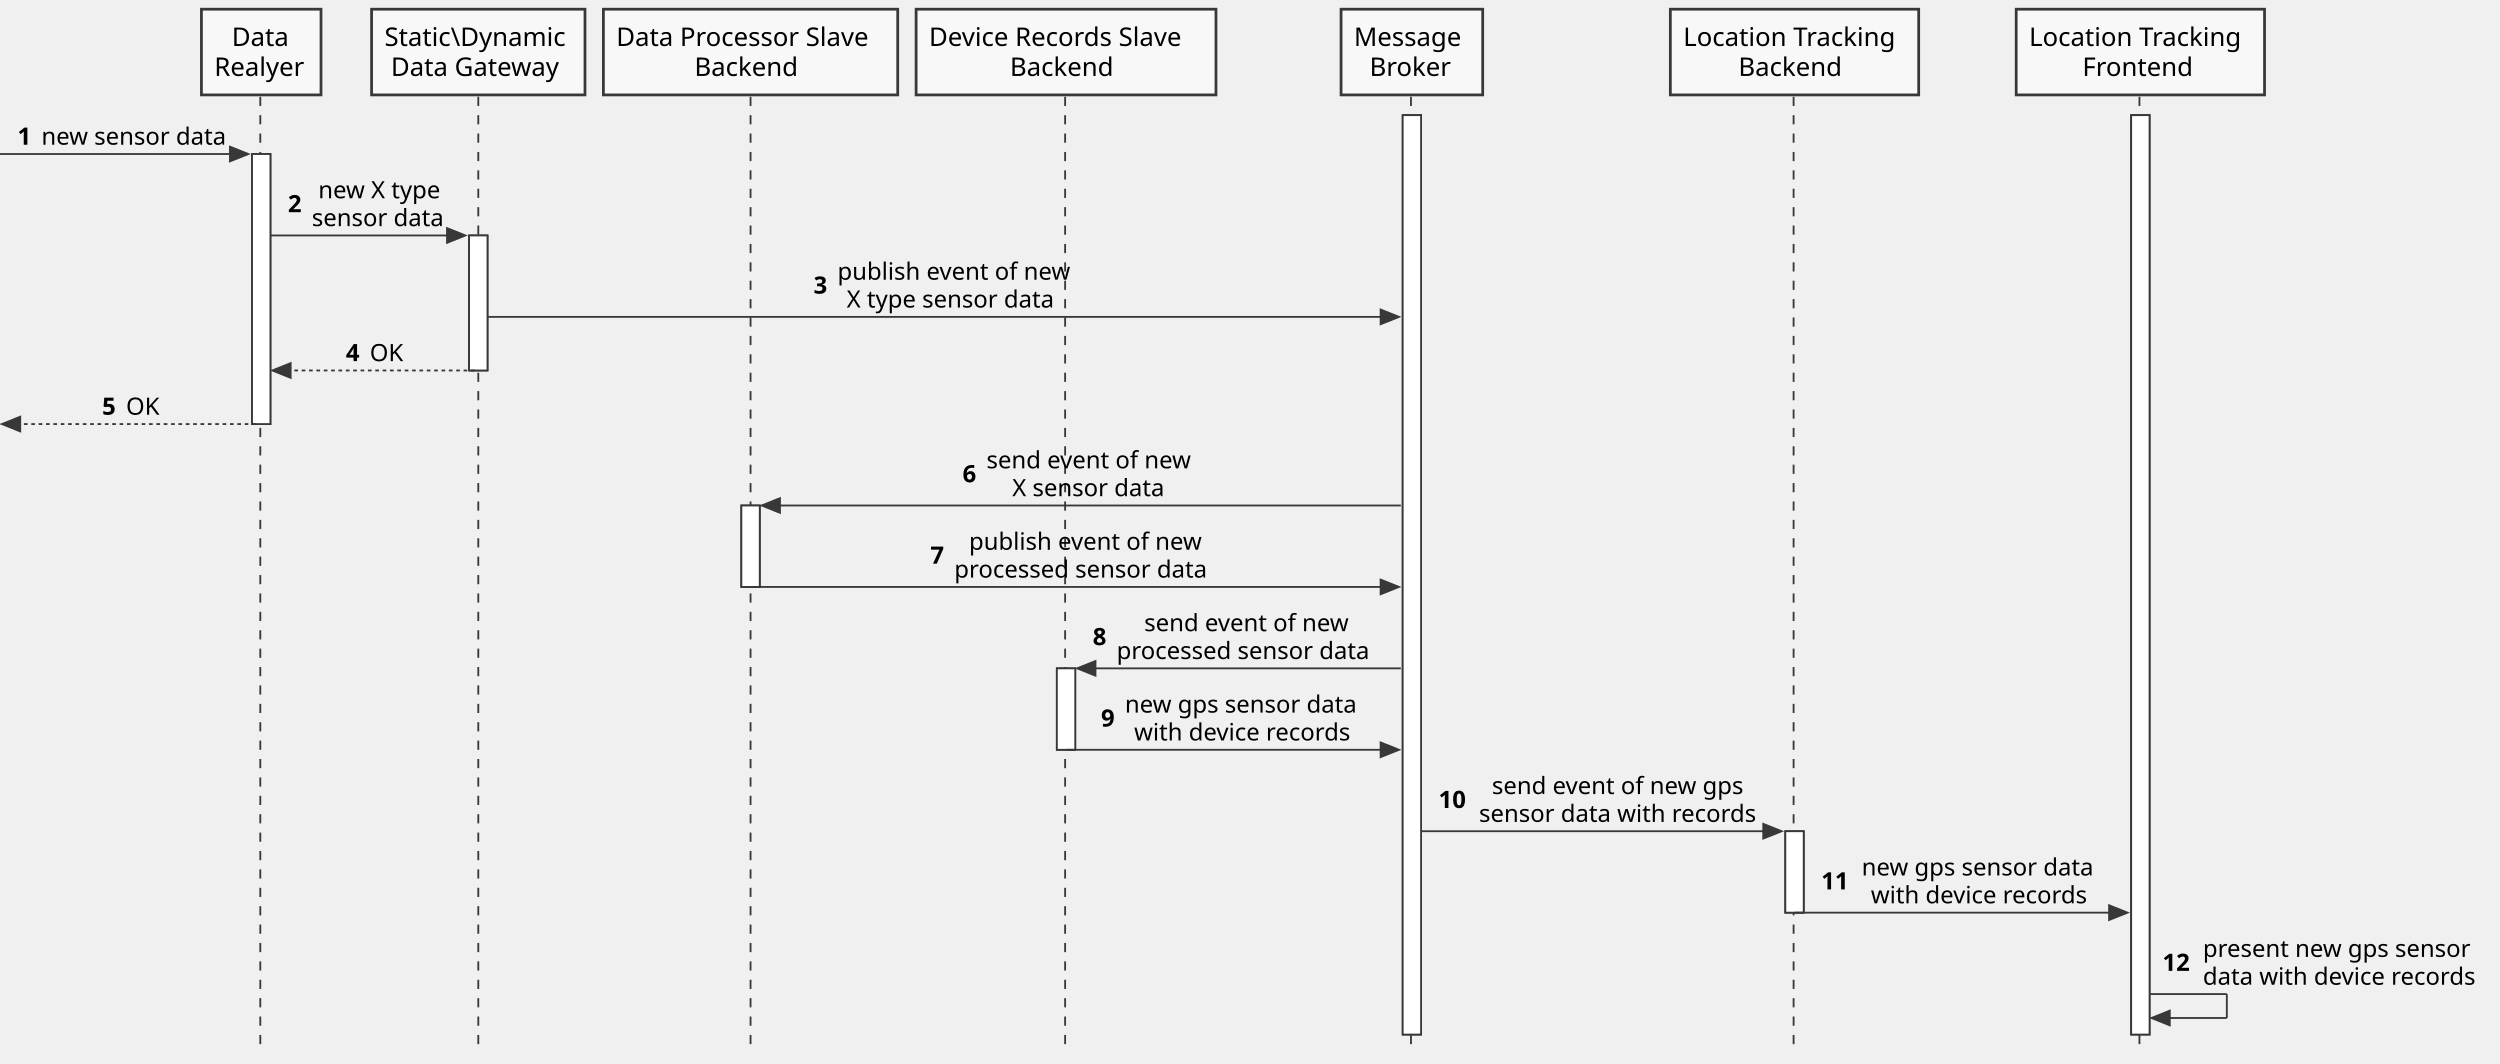
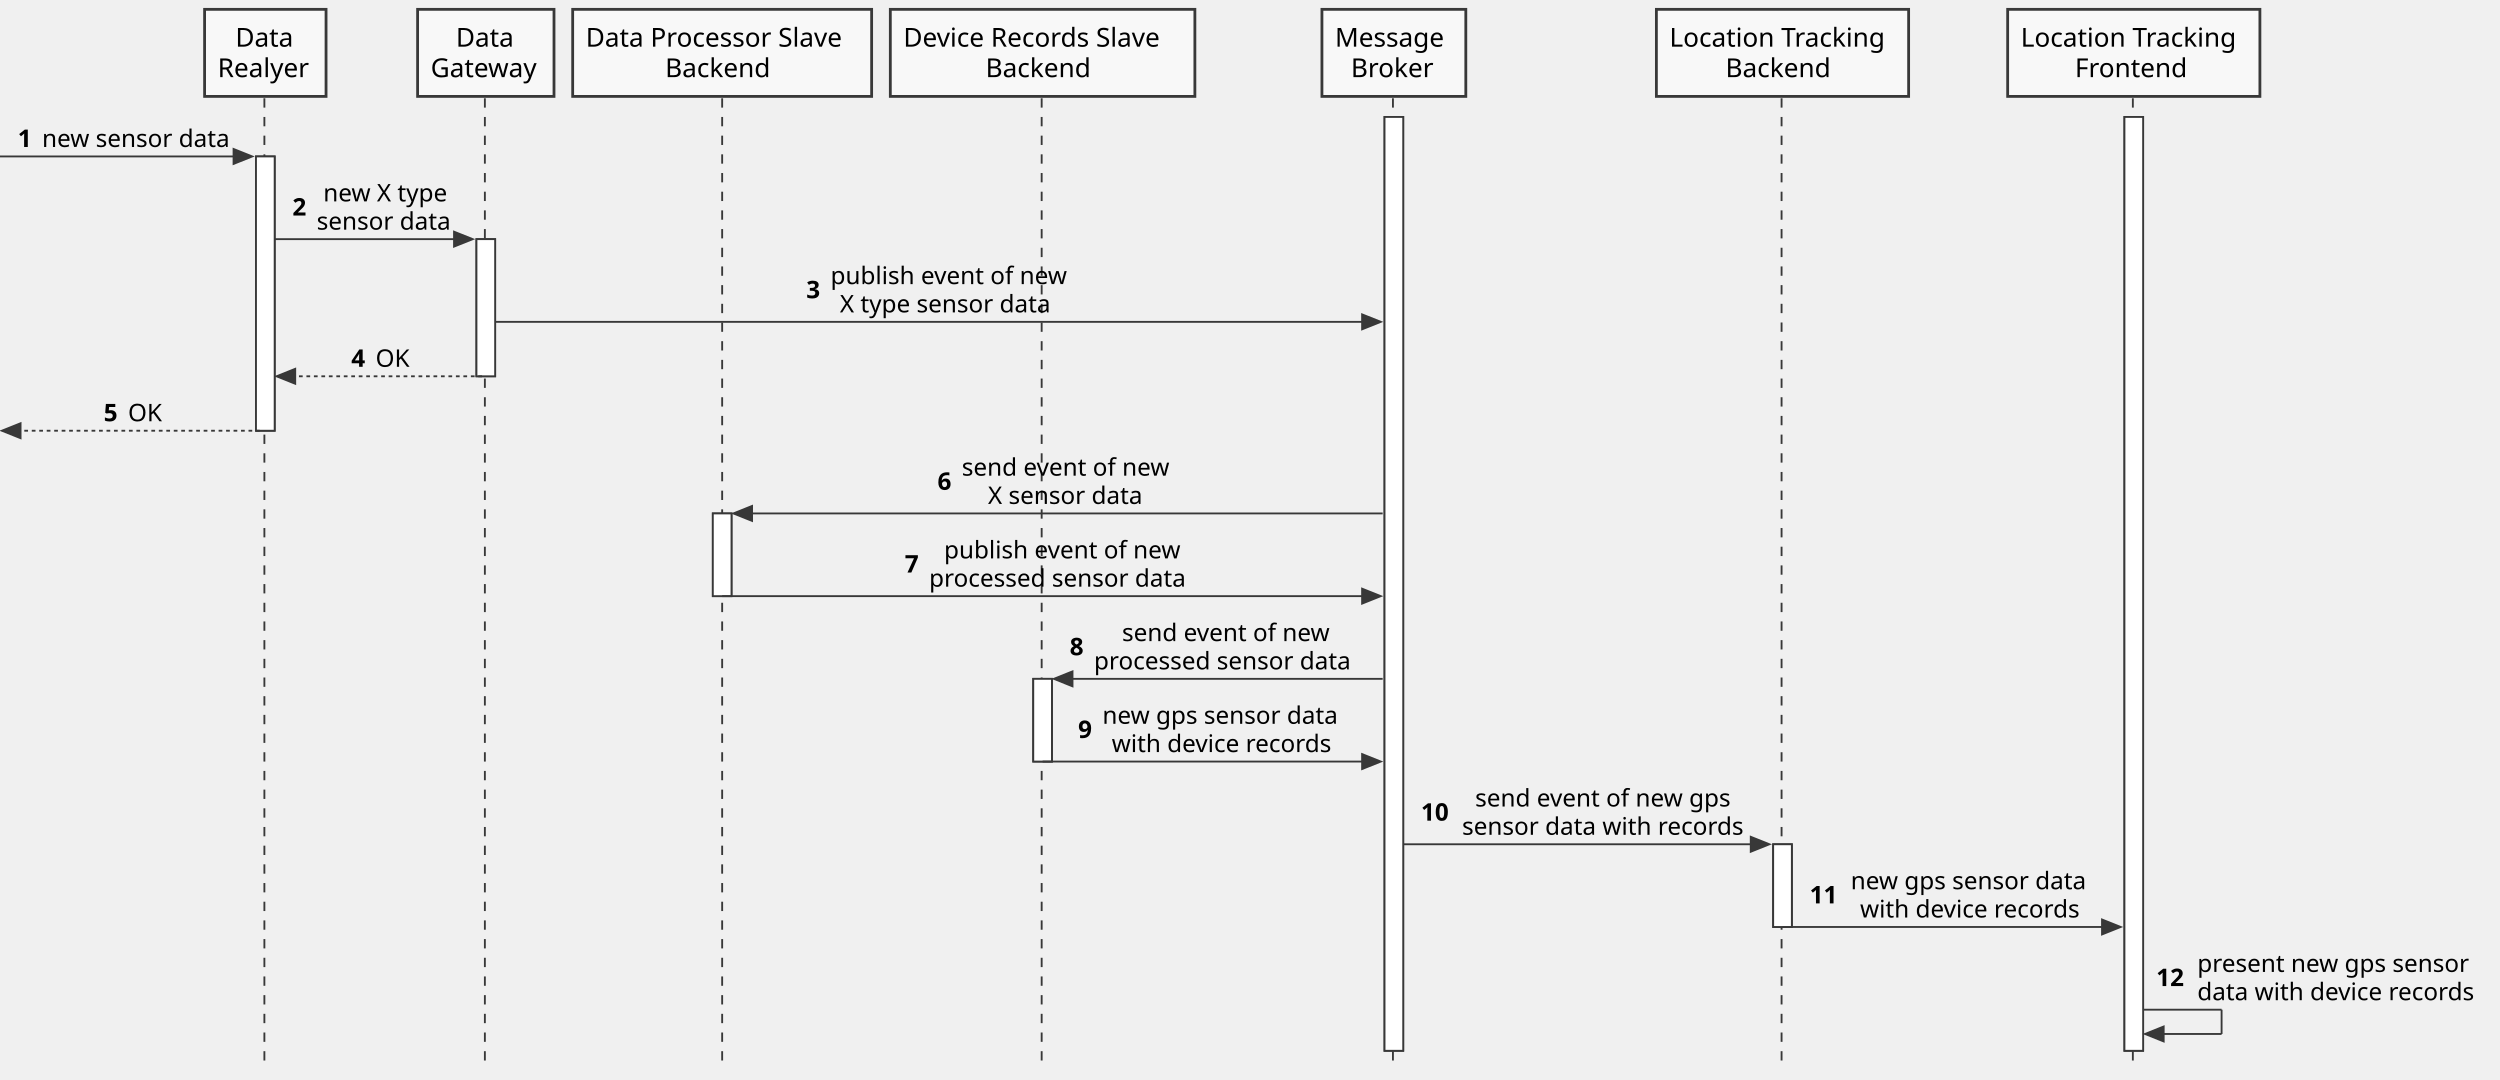
- <svg xmlns="http://www.w3.org/2000/svg" contentScriptType="application/ecmascript" contentStyleType="text/css" height="578px" preserveAspectRatio="none" style="width:1359px;height:578px;background:#FFFFFF;" version="1.1" viewBox="0 0 1359 578" width="1359px" zoomAndPan="magnify">
+ <svg xmlns="http://www.w3.org/2000/svg" contentScriptType="application/ecmascript" contentStyleType="text/css" height="578px" preserveAspectRatio="none" style="width:1338px;height:578px;background:#FFFFFF;" version="1.1" viewBox="0 0 1338 578" width="1338px" zoomAndPan="magnify">
  <defs />
  <g>
    <rect fill="#FFFFFF" height="146.797" style="stroke:#383838;stroke-width:1.0;" width="10" x="137" y="83.727" />
    <rect fill="#FFFFFF" height="73.398" style="stroke:#383838;stroke-width:1.0;" width="10" x="255" y="127.992" />
-     <rect fill="#FFFFFF" height="44.266" style="stroke:#383838;stroke-width:1.0;" width="10" x="403" y="274.789" />
-     <rect fill="#FFFFFF" height="44.266" style="stroke:#383838;stroke-width:1.0;" width="10" x="574.5" y="363.32" />
-     <rect fill="#FFFFFF" height="499.789" style="stroke:#383838;stroke-width:1.0;" width="10" x="762.5" y="62.594" />
-     <rect fill="#FFFFFF" height="44.266" style="stroke:#383838;stroke-width:1.0;" width="10" x="970.5" y="451.852" />
-     <rect fill="#FFFFFF" height="499.789" style="stroke:#383838;stroke-width:1.0;" width="10" x="1158.5" y="62.594" />
+     <rect fill="#FFFFFF" height="44.266" style="stroke:#383838;stroke-width:1.0;" width="10" x="381.5" y="274.789" />
+     <rect fill="#FFFFFF" height="44.266" style="stroke:#383838;stroke-width:1.0;" width="10" x="553" y="363.32" />
+     <rect fill="#FFFFFF" height="499.789" style="stroke:#383838;stroke-width:1.0;" width="10" x="741" y="62.594" />
+     <rect fill="#FFFFFF" height="44.266" style="stroke:#383838;stroke-width:1.0;" width="10" x="949" y="451.852" />
+     <rect fill="#FFFFFF" height="499.789" style="stroke:#383838;stroke-width:1.0;" width="10" x="1137" y="62.594" />
    <line style="stroke:#383838;stroke-width:1.0;stroke-dasharray:5.0,5.0;" x1="141.5" x2="141.5" y1="52.594" y2="571.383" />
-     <line style="stroke:#383838;stroke-width:1.0;stroke-dasharray:5.0,5.0;" x1="260" x2="260" y1="52.594" y2="571.383" />
-     <line style="stroke:#383838;stroke-width:1.0;stroke-dasharray:5.0,5.0;" x1="408" x2="408" y1="52.594" y2="571.383" />
-     <line style="stroke:#383838;stroke-width:1.0;stroke-dasharray:5.0,5.0;" x1="579" x2="579" y1="52.594" y2="571.383" />
-     <line style="stroke:#383838;stroke-width:1.0;stroke-dasharray:5.0,5.0;" x1="767" x2="767" y1="52.594" y2="571.383" />
-     <line style="stroke:#383838;stroke-width:1.0;stroke-dasharray:5.0,5.0;" x1="975" x2="975" y1="52.594" y2="571.383" />
-     <line style="stroke:#383838;stroke-width:1.0;stroke-dasharray:5.0,5.0;" x1="1163" x2="1163" y1="52.594" y2="571.383" />
+     <line style="stroke:#383838;stroke-width:1.0;stroke-dasharray:5.0,5.0;" x1="259.5" x2="259.5" y1="52.594" y2="571.383" />
+     <line style="stroke:#383838;stroke-width:1.0;stroke-dasharray:5.0,5.0;" x1="386.5" x2="386.5" y1="52.594" y2="571.383" />
+     <line style="stroke:#383838;stroke-width:1.0;stroke-dasharray:5.0,5.0;" x1="557.5" x2="557.5" y1="52.594" y2="571.383" />
+     <line style="stroke:#383838;stroke-width:1.0;stroke-dasharray:5.0,5.0;" x1="745.5" x2="745.5" y1="52.594" y2="571.383" />
+     <line style="stroke:#383838;stroke-width:1.0;stroke-dasharray:5.0,5.0;" x1="953.5" x2="953.5" y1="52.594" y2="571.383" />
+     <line style="stroke:#383838;stroke-width:1.0;stroke-dasharray:5.0,5.0;" x1="1141.5" x2="1141.5" y1="52.594" y2="571.383" />
    <rect fill="#F8F8F8" height="46.594" style="stroke:#383838;stroke-width:1.5;" width="65" x="109.5" y="5" />
    <text fill="#000000" font-family="sans-serif" font-size="14" lengthAdjust="spacing" textLength="32" x="126" y="24.995">Data</text>
    <text fill="#000000" font-family="sans-serif" font-size="14" lengthAdjust="spacing" textLength="51" x="116.5" y="41.292">Realyer</text>
-     <rect fill="#F8F8F8" height="46.594" style="stroke:#383838;stroke-width:1.5;" width="116" x="202" y="5" />
-     <text fill="#000000" font-family="sans-serif" font-size="14" lengthAdjust="spacing" textLength="102" x="209" y="24.995">Static\Dynamic</text>
-     <text fill="#000000" font-family="sans-serif" font-size="14" lengthAdjust="spacing" textLength="95" x="212.5" y="41.292">Data Gateway</text>
-     <rect fill="#F8F8F8" height="46.594" style="stroke:#383838;stroke-width:1.5;" width="160" x="328" y="5" />
-     <text fill="#000000" font-family="sans-serif" font-size="14" lengthAdjust="spacing" textLength="146" x="335" y="24.995">Data Processor Slave</text>
-     <text fill="#000000" font-family="sans-serif" font-size="14" lengthAdjust="spacing" textLength="61" x="377.5" y="41.292">Backend</text>
-     <rect fill="#F8F8F8" height="46.594" style="stroke:#383838;stroke-width:1.5;" width="163" x="498" y="5" />
-     <text fill="#000000" font-family="sans-serif" font-size="14" lengthAdjust="spacing" textLength="149" x="505" y="24.995">Device Records Slave</text>
-     <text fill="#000000" font-family="sans-serif" font-size="14" lengthAdjust="spacing" textLength="61" x="549" y="41.292">Backend</text>
-     <rect fill="#F8F8F8" height="46.594" style="stroke:#383838;stroke-width:1.5;" width="77" x="729" y="5" />
-     <text fill="#000000" font-family="sans-serif" font-size="14" lengthAdjust="spacing" textLength="63" x="736" y="24.995">Message</text>
-     <text fill="#000000" font-family="sans-serif" font-size="14" lengthAdjust="spacing" textLength="46" x="744.5" y="41.292">Broker</text>
-     <rect fill="#F8F8F8" height="46.594" style="stroke:#383838;stroke-width:1.5;" width="135" x="908" y="5" />
-     <text fill="#000000" font-family="sans-serif" font-size="14" lengthAdjust="spacing" textLength="121" x="915" y="24.995">Location Tracking</text>
-     <text fill="#000000" font-family="sans-serif" font-size="14" lengthAdjust="spacing" textLength="61" x="945" y="41.292">Backend</text>
-     <rect fill="#F8F8F8" height="46.594" style="stroke:#383838;stroke-width:1.5;" width="135" x="1096" y="5" />
-     <text fill="#000000" font-family="sans-serif" font-size="14" lengthAdjust="spacing" textLength="121" x="1103" y="24.995">Location Tracking</text>
-     <text fill="#000000" font-family="sans-serif" font-size="14" lengthAdjust="spacing" textLength="63" x="1132" y="41.292">Frontend</text>
+     <rect fill="#F8F8F8" height="46.594" style="stroke:#383838;stroke-width:1.5;" width="73" x="223.5" y="5" />
+     <text fill="#000000" font-family="sans-serif" font-size="14" lengthAdjust="spacing" textLength="32" x="244" y="24.995">Data</text>
+     <text fill="#000000" font-family="sans-serif" font-size="14" lengthAdjust="spacing" textLength="59" x="230.5" y="41.292">Gateway</text>
+     <rect fill="#F8F8F8" height="46.594" style="stroke:#383838;stroke-width:1.5;" width="160" x="306.5" y="5" />
+     <text fill="#000000" font-family="sans-serif" font-size="14" lengthAdjust="spacing" textLength="146" x="313.5" y="24.995">Data Processor Slave</text>
+     <text fill="#000000" font-family="sans-serif" font-size="14" lengthAdjust="spacing" textLength="61" x="356" y="41.292">Backend</text>
+     <rect fill="#F8F8F8" height="46.594" style="stroke:#383838;stroke-width:1.5;" width="163" x="476.5" y="5" />
+     <text fill="#000000" font-family="sans-serif" font-size="14" lengthAdjust="spacing" textLength="149" x="483.5" y="24.995">Device Records Slave</text>
+     <text fill="#000000" font-family="sans-serif" font-size="14" lengthAdjust="spacing" textLength="61" x="527.5" y="41.292">Backend</text>
+     <rect fill="#F8F8F8" height="46.594" style="stroke:#383838;stroke-width:1.5;" width="77" x="707.5" y="5" />
+     <text fill="#000000" font-family="sans-serif" font-size="14" lengthAdjust="spacing" textLength="63" x="714.5" y="24.995">Message</text>
+     <text fill="#000000" font-family="sans-serif" font-size="14" lengthAdjust="spacing" textLength="46" x="723" y="41.292">Broker</text>
+     <rect fill="#F8F8F8" height="46.594" style="stroke:#383838;stroke-width:1.5;" width="135" x="886.5" y="5" />
+     <text fill="#000000" font-family="sans-serif" font-size="14" lengthAdjust="spacing" textLength="121" x="893.5" y="24.995">Location Tracking</text>
+     <text fill="#000000" font-family="sans-serif" font-size="14" lengthAdjust="spacing" textLength="61" x="923.5" y="41.292">Backend</text>
+     <rect fill="#F8F8F8" height="46.594" style="stroke:#383838;stroke-width:1.5;" width="135" x="1074.5" y="5" />
+     <text fill="#000000" font-family="sans-serif" font-size="14" lengthAdjust="spacing" textLength="121" x="1081.5" y="24.995">Location Tracking</text>
+     <text fill="#000000" font-family="sans-serif" font-size="14" lengthAdjust="spacing" textLength="63" x="1110.5" y="41.292">Frontend</text>
    <rect fill="#FFFFFF" height="146.797" style="stroke:#383838;stroke-width:1.0;" width="10" x="137" y="83.727" />
    <rect fill="#FFFFFF" height="73.398" style="stroke:#383838;stroke-width:1.0;" width="10" x="255" y="127.992" />
-     <rect fill="#FFFFFF" height="44.266" style="stroke:#383838;stroke-width:1.0;" width="10" x="403" y="274.789" />
-     <rect fill="#FFFFFF" height="44.266" style="stroke:#383838;stroke-width:1.0;" width="10" x="574.5" y="363.32" />
-     <rect fill="#FFFFFF" height="499.789" style="stroke:#383838;stroke-width:1.0;" width="10" x="762.5" y="62.594" />
-     <rect fill="#FFFFFF" height="44.266" style="stroke:#383838;stroke-width:1.0;" width="10" x="970.5" y="451.852" />
-     <rect fill="#FFFFFF" height="499.789" style="stroke:#383838;stroke-width:1.0;" width="10" x="1158.5" y="62.594" />
+     <rect fill="#FFFFFF" height="44.266" style="stroke:#383838;stroke-width:1.0;" width="10" x="381.5" y="274.789" />
+     <rect fill="#FFFFFF" height="44.266" style="stroke:#383838;stroke-width:1.0;" width="10" x="553" y="363.32" />
+     <rect fill="#FFFFFF" height="499.789" style="stroke:#383838;stroke-width:1.0;" width="10" x="741" y="62.594" />
+     <rect fill="#FFFFFF" height="44.266" style="stroke:#383838;stroke-width:1.0;" width="10" x="949" y="451.852" />
+     <rect fill="#FFFFFF" height="499.789" style="stroke:#383838;stroke-width:1.0;" width="10" x="1137" y="62.594" />
    <polygon fill="#383838" points="125,79.727,135,83.727,125,87.727" style="stroke:#383838;stroke-width:1.0;" />
    <line style="stroke:#383838;stroke-width:1.0;" x1="0" x2="131" y1="83.727" y2="83.727" />
    <text fill="#000000" font-family="sans-serif" font-size="13" font-weight="bold" lengthAdjust="spacing" textLength="9" x="9.5" y="78.661">1</text>
    <text fill="#000000" font-family="sans-serif" font-size="13" lengthAdjust="spacing" textLength="105" x="22.5" y="78.661">new sensor data</text>
    <polygon fill="#383838" points="243,123.992,253,127.992,243,131.992" style="stroke:#383838;stroke-width:1.0;" />
    <line style="stroke:#383838;stroke-width:1.0;" x1="147" x2="249" y1="127.992" y2="127.992" />
    <text fill="#000000" font-family="sans-serif" font-size="13" font-weight="bold" lengthAdjust="spacing" textLength="9" x="156.5" y="115.36">2</text>
    <text fill="#000000" font-family="sans-serif" font-size="13" lengthAdjust="spacing" textLength="69" x="173" y="107.793">new X type</text>
    <text fill="#000000" font-family="sans-serif" font-size="13" lengthAdjust="spacing" textLength="76" x="169.5" y="122.926">sensor data</text>
-     <polygon fill="#383838" points="750.5,168.258,760.5,172.258,750.5,176.258" style="stroke:#383838;stroke-width:1.0;" />
-     <line style="stroke:#383838;stroke-width:1.0;" x1="265" x2="756.5" y1="172.258" y2="172.258" />
-     <text fill="#000000" font-family="sans-serif" font-size="13" font-weight="bold" lengthAdjust="spacing" textLength="9" x="442.25" y="159.625">3</text>
-     <text fill="#000000" font-family="sans-serif" font-size="13" lengthAdjust="spacing" textLength="130" x="455.25" y="152.059">publish event of new</text>
-     <text fill="#000000" font-family="sans-serif" font-size="13" lengthAdjust="spacing" textLength="120" x="460.25" y="167.192">X type sensor data</text>
+     <polygon fill="#383838" points="729,168.258,739,172.258,729,176.258" style="stroke:#383838;stroke-width:1.0;" />
+     <line style="stroke:#383838;stroke-width:1.0;" x1="265" x2="735" y1="172.258" y2="172.258" />
+     <text fill="#000000" font-family="sans-serif" font-size="13" font-weight="bold" lengthAdjust="spacing" textLength="9" x="431.5" y="159.625">3</text>
+     <text fill="#000000" font-family="sans-serif" font-size="13" lengthAdjust="spacing" textLength="130" x="444.5" y="152.059">publish event of new</text>
+     <text fill="#000000" font-family="sans-serif" font-size="13" lengthAdjust="spacing" textLength="120" x="449.5" y="167.192">X type sensor data</text>
    <polygon fill="#383838" points="158,197.391,148,201.391,158,205.391" style="stroke:#383838;stroke-width:1.0;" />
    <line style="stroke:#383838;stroke-width:1.0;stroke-dasharray:2.0,2.0;" x1="152" x2="259" y1="201.391" y2="201.391" />
    <text fill="#000000" font-family="sans-serif" font-size="13" font-weight="bold" lengthAdjust="spacing" textLength="9" x="188" y="196.325">4</text>
    <text fill="#000000" font-family="sans-serif" font-size="13" lengthAdjust="spacing" textLength="18" x="201" y="196.325">OK</text>
    <polygon fill="#383838" points="11,226.523,1,230.523,11,234.523" style="stroke:#383838;stroke-width:1.0;" />
    <line style="stroke:#383838;stroke-width:1.0;stroke-dasharray:2.0,2.0;" x1="5" x2="141" y1="230.523" y2="230.523" />
    <text fill="#000000" font-family="sans-serif" font-size="13" font-weight="bold" lengthAdjust="spacing" textLength="9" x="55.5" y="225.458">5</text>
    <text fill="#000000" font-family="sans-serif" font-size="13" lengthAdjust="spacing" textLength="18" x="68.5" y="225.458">OK</text>
-     <polygon fill="#383838" points="424,270.789,414,274.789,424,278.789" style="stroke:#383838;stroke-width:1.0;" />
-     <line style="stroke:#383838;stroke-width:1.0;" x1="418" x2="761.5" y1="274.789" y2="274.789" />
-     <text fill="#000000" font-family="sans-serif" font-size="13" font-weight="bold" lengthAdjust="spacing" textLength="9" x="523.25" y="262.157">6</text>
-     <text fill="#000000" font-family="sans-serif" font-size="13" lengthAdjust="spacing" textLength="116" x="536.25" y="254.59">send event of new</text>
-     <text fill="#000000" font-family="sans-serif" font-size="13" lengthAdjust="spacing" textLength="88" x="550.25" y="269.723">X sensor data</text>
-     <polygon fill="#383838" points="750.5,315.055,760.5,319.055,750.5,323.055" style="stroke:#383838;stroke-width:1.0;" />
-     <line style="stroke:#383838;stroke-width:1.0;" x1="408" x2="756.5" y1="319.055" y2="319.055" />
-     <text fill="#000000" font-family="sans-serif" font-size="13" font-weight="bold" lengthAdjust="spacing" textLength="9" x="505.75" y="306.422">7</text>
-     <text fill="#000000" font-family="sans-serif" font-size="13" lengthAdjust="spacing" textLength="130" x="526.75" y="298.856">publish event of new</text>
-     <text fill="#000000" font-family="sans-serif" font-size="13" lengthAdjust="spacing" textLength="146" x="518.75" y="313.989">processed sensor data</text>
-     <polygon fill="#383838" points="595.5,359.32,585.5,363.32,595.5,367.32" style="stroke:#383838;stroke-width:1.0;" />
-     <line style="stroke:#383838;stroke-width:1.0;" x1="589.5" x2="761.5" y1="363.32" y2="363.32" />
-     <text fill="#000000" font-family="sans-serif" font-size="13" font-weight="bold" lengthAdjust="spacing" textLength="9" x="594" y="350.688">8</text>
-     <text fill="#000000" font-family="sans-serif" font-size="13" lengthAdjust="spacing" textLength="116" x="622" y="343.122">send event of new</text>
-     <text fill="#000000" font-family="sans-serif" font-size="13" lengthAdjust="spacing" textLength="146" x="607" y="358.254">processed sensor data</text>
-     <polygon fill="#383838" points="750.5,403.586,760.5,407.586,750.5,411.586" style="stroke:#383838;stroke-width:1.0;" />
-     <line style="stroke:#383838;stroke-width:1.0;" x1="579.5" x2="756.5" y1="407.586" y2="407.586" />
-     <text fill="#000000" font-family="sans-serif" font-size="13" font-weight="bold" lengthAdjust="spacing" textLength="9" x="598.5" y="394.954">9</text>
-     <text fill="#000000" font-family="sans-serif" font-size="13" lengthAdjust="spacing" textLength="132" x="611.5" y="387.387">new gps sensor data</text>
-     <text fill="#000000" font-family="sans-serif" font-size="13" lengthAdjust="spacing" textLength="122" x="616.5" y="402.52">with device records</text>
-     <polygon fill="#383838" points="958.5,447.852,968.5,451.852,958.5,455.852" style="stroke:#383838;stroke-width:1.0;" />
-     <line style="stroke:#383838;stroke-width:1.0;" x1="772.5" x2="964.5" y1="451.852" y2="451.852" />
-     <text fill="#000000" font-family="sans-serif" font-size="13" font-weight="bold" lengthAdjust="spacing" textLength="18" x="782" y="439.219">10</text>
-     <text fill="#000000" font-family="sans-serif" font-size="13" lengthAdjust="spacing" textLength="143" x="811" y="431.653">send event of new gps</text>
-     <text fill="#000000" font-family="sans-serif" font-size="13" lengthAdjust="spacing" textLength="157" x="804" y="446.786">sensor data with records</text>
-     <polygon fill="#383838" points="1146.5,492.117,1156.5,496.117,1146.5,500.117" style="stroke:#383838;stroke-width:1.0;" />
-     <line style="stroke:#383838;stroke-width:1.0;" x1="975.5" x2="1152.5" y1="496.117" y2="496.117" />
-     <text fill="#000000" font-family="sans-serif" font-size="13" font-weight="bold" lengthAdjust="spacing" textLength="18" x="990" y="483.485">11</text>
-     <text fill="#000000" font-family="sans-serif" font-size="13" lengthAdjust="spacing" textLength="132" x="1012" y="475.918">new gps sensor data</text>
-     <text fill="#000000" font-family="sans-serif" font-size="13" lengthAdjust="spacing" textLength="122" x="1017" y="491.051">with device records</text>
-     <line style="stroke:#383838;stroke-width:1.0;" x1="1168.5" x2="1210.5" y1="540.383" y2="540.383" />
-     <line style="stroke:#383838;stroke-width:1.0;" x1="1210.5" x2="1210.5" y1="540.383" y2="553.383" />
-     <line style="stroke:#383838;stroke-width:1.0;" x1="1169.5" x2="1210.5" y1="553.383" y2="553.383" />
-     <polygon fill="#383838" points="1179.5,549.383,1169.5,553.383,1179.5,557.383" style="stroke:#383838;stroke-width:1.0;" />
-     <text fill="#000000" font-family="sans-serif" font-size="13" font-weight="bold" lengthAdjust="spacing" textLength="18" x="1175.5" y="527.75">12</text>
-     <text fill="#000000" font-family="sans-serif" font-size="13" lengthAdjust="spacing" textLength="152" x="1197.5" y="520.184">present new gps sensor</text>
-     <text fill="#000000" font-family="sans-serif" font-size="13" lengthAdjust="spacing" textLength="155" x="1197.5" y="535.317">data with device records</text>
+     <polygon fill="#383838" points="402.5,270.789,392.5,274.789,402.5,278.789" style="stroke:#383838;stroke-width:1.0;" />
+     <line style="stroke:#383838;stroke-width:1.0;" x1="396.5" x2="740" y1="274.789" y2="274.789" />
+     <text fill="#000000" font-family="sans-serif" font-size="13" font-weight="bold" lengthAdjust="spacing" textLength="9" x="501.75" y="262.157">6</text>
+     <text fill="#000000" font-family="sans-serif" font-size="13" lengthAdjust="spacing" textLength="116" x="514.75" y="254.59">send event of new</text>
+     <text fill="#000000" font-family="sans-serif" font-size="13" lengthAdjust="spacing" textLength="88" x="528.75" y="269.723">X sensor data</text>
+     <polygon fill="#383838" points="729,315.055,739,319.055,729,323.055" style="stroke:#383838;stroke-width:1.0;" />
+     <line style="stroke:#383838;stroke-width:1.0;" x1="386.5" x2="735" y1="319.055" y2="319.055" />
+     <text fill="#000000" font-family="sans-serif" font-size="13" font-weight="bold" lengthAdjust="spacing" textLength="9" x="484.25" y="306.422">7</text>
+     <text fill="#000000" font-family="sans-serif" font-size="13" lengthAdjust="spacing" textLength="130" x="505.25" y="298.856">publish event of new</text>
+     <text fill="#000000" font-family="sans-serif" font-size="13" lengthAdjust="spacing" textLength="146" x="497.25" y="313.989">processed sensor data</text>
+     <polygon fill="#383838" points="574,359.32,564,363.32,574,367.32" style="stroke:#383838;stroke-width:1.0;" />
+     <line style="stroke:#383838;stroke-width:1.0;" x1="568" x2="740" y1="363.32" y2="363.32" />
+     <text fill="#000000" font-family="sans-serif" font-size="13" font-weight="bold" lengthAdjust="spacing" textLength="9" x="572.5" y="350.688">8</text>
+     <text fill="#000000" font-family="sans-serif" font-size="13" lengthAdjust="spacing" textLength="116" x="600.5" y="343.122">send event of new</text>
+     <text fill="#000000" font-family="sans-serif" font-size="13" lengthAdjust="spacing" textLength="146" x="585.5" y="358.254">processed sensor data</text>
+     <polygon fill="#383838" points="729,403.586,739,407.586,729,411.586" style="stroke:#383838;stroke-width:1.0;" />
+     <line style="stroke:#383838;stroke-width:1.0;" x1="558" x2="735" y1="407.586" y2="407.586" />
+     <text fill="#000000" font-family="sans-serif" font-size="13" font-weight="bold" lengthAdjust="spacing" textLength="9" x="577" y="394.954">9</text>
+     <text fill="#000000" font-family="sans-serif" font-size="13" lengthAdjust="spacing" textLength="132" x="590" y="387.387">new gps sensor data</text>
+     <text fill="#000000" font-family="sans-serif" font-size="13" lengthAdjust="spacing" textLength="122" x="595" y="402.52">with device records</text>
+     <polygon fill="#383838" points="937,447.852,947,451.852,937,455.852" style="stroke:#383838;stroke-width:1.0;" />
+     <line style="stroke:#383838;stroke-width:1.0;" x1="751" x2="943" y1="451.852" y2="451.852" />
+     <text fill="#000000" font-family="sans-serif" font-size="13" font-weight="bold" lengthAdjust="spacing" textLength="18" x="760.5" y="439.219">10</text>
+     <text fill="#000000" font-family="sans-serif" font-size="13" lengthAdjust="spacing" textLength="143" x="789.5" y="431.653">send event of new gps</text>
+     <text fill="#000000" font-family="sans-serif" font-size="13" lengthAdjust="spacing" textLength="157" x="782.5" y="446.786">sensor data with records</text>
+     <polygon fill="#383838" points="1125,492.117,1135,496.117,1125,500.117" style="stroke:#383838;stroke-width:1.0;" />
+     <line style="stroke:#383838;stroke-width:1.0;" x1="954" x2="1131" y1="496.117" y2="496.117" />
+     <text fill="#000000" font-family="sans-serif" font-size="13" font-weight="bold" lengthAdjust="spacing" textLength="18" x="968.5" y="483.485">11</text>
+     <text fill="#000000" font-family="sans-serif" font-size="13" lengthAdjust="spacing" textLength="132" x="990.5" y="475.918">new gps sensor data</text>
+     <text fill="#000000" font-family="sans-serif" font-size="13" lengthAdjust="spacing" textLength="122" x="995.5" y="491.051">with device records</text>
+     <line style="stroke:#383838;stroke-width:1.0;" x1="1147" x2="1189" y1="540.383" y2="540.383" />
+     <line style="stroke:#383838;stroke-width:1.0;" x1="1189" x2="1189" y1="540.383" y2="553.383" />
+     <line style="stroke:#383838;stroke-width:1.0;" x1="1148" x2="1189" y1="553.383" y2="553.383" />
+     <polygon fill="#383838" points="1158,549.383,1148,553.383,1158,557.383" style="stroke:#383838;stroke-width:1.0;" />
+     <text fill="#000000" font-family="sans-serif" font-size="13" font-weight="bold" lengthAdjust="spacing" textLength="18" x="1154" y="527.75">12</text>
+     <text fill="#000000" font-family="sans-serif" font-size="13" lengthAdjust="spacing" textLength="152" x="1176" y="520.184">present new gps sensor</text>
+     <text fill="#000000" font-family="sans-serif" font-size="13" lengthAdjust="spacing" textLength="155" x="1176" y="535.317">data with device records</text>
  </g>
</svg>
